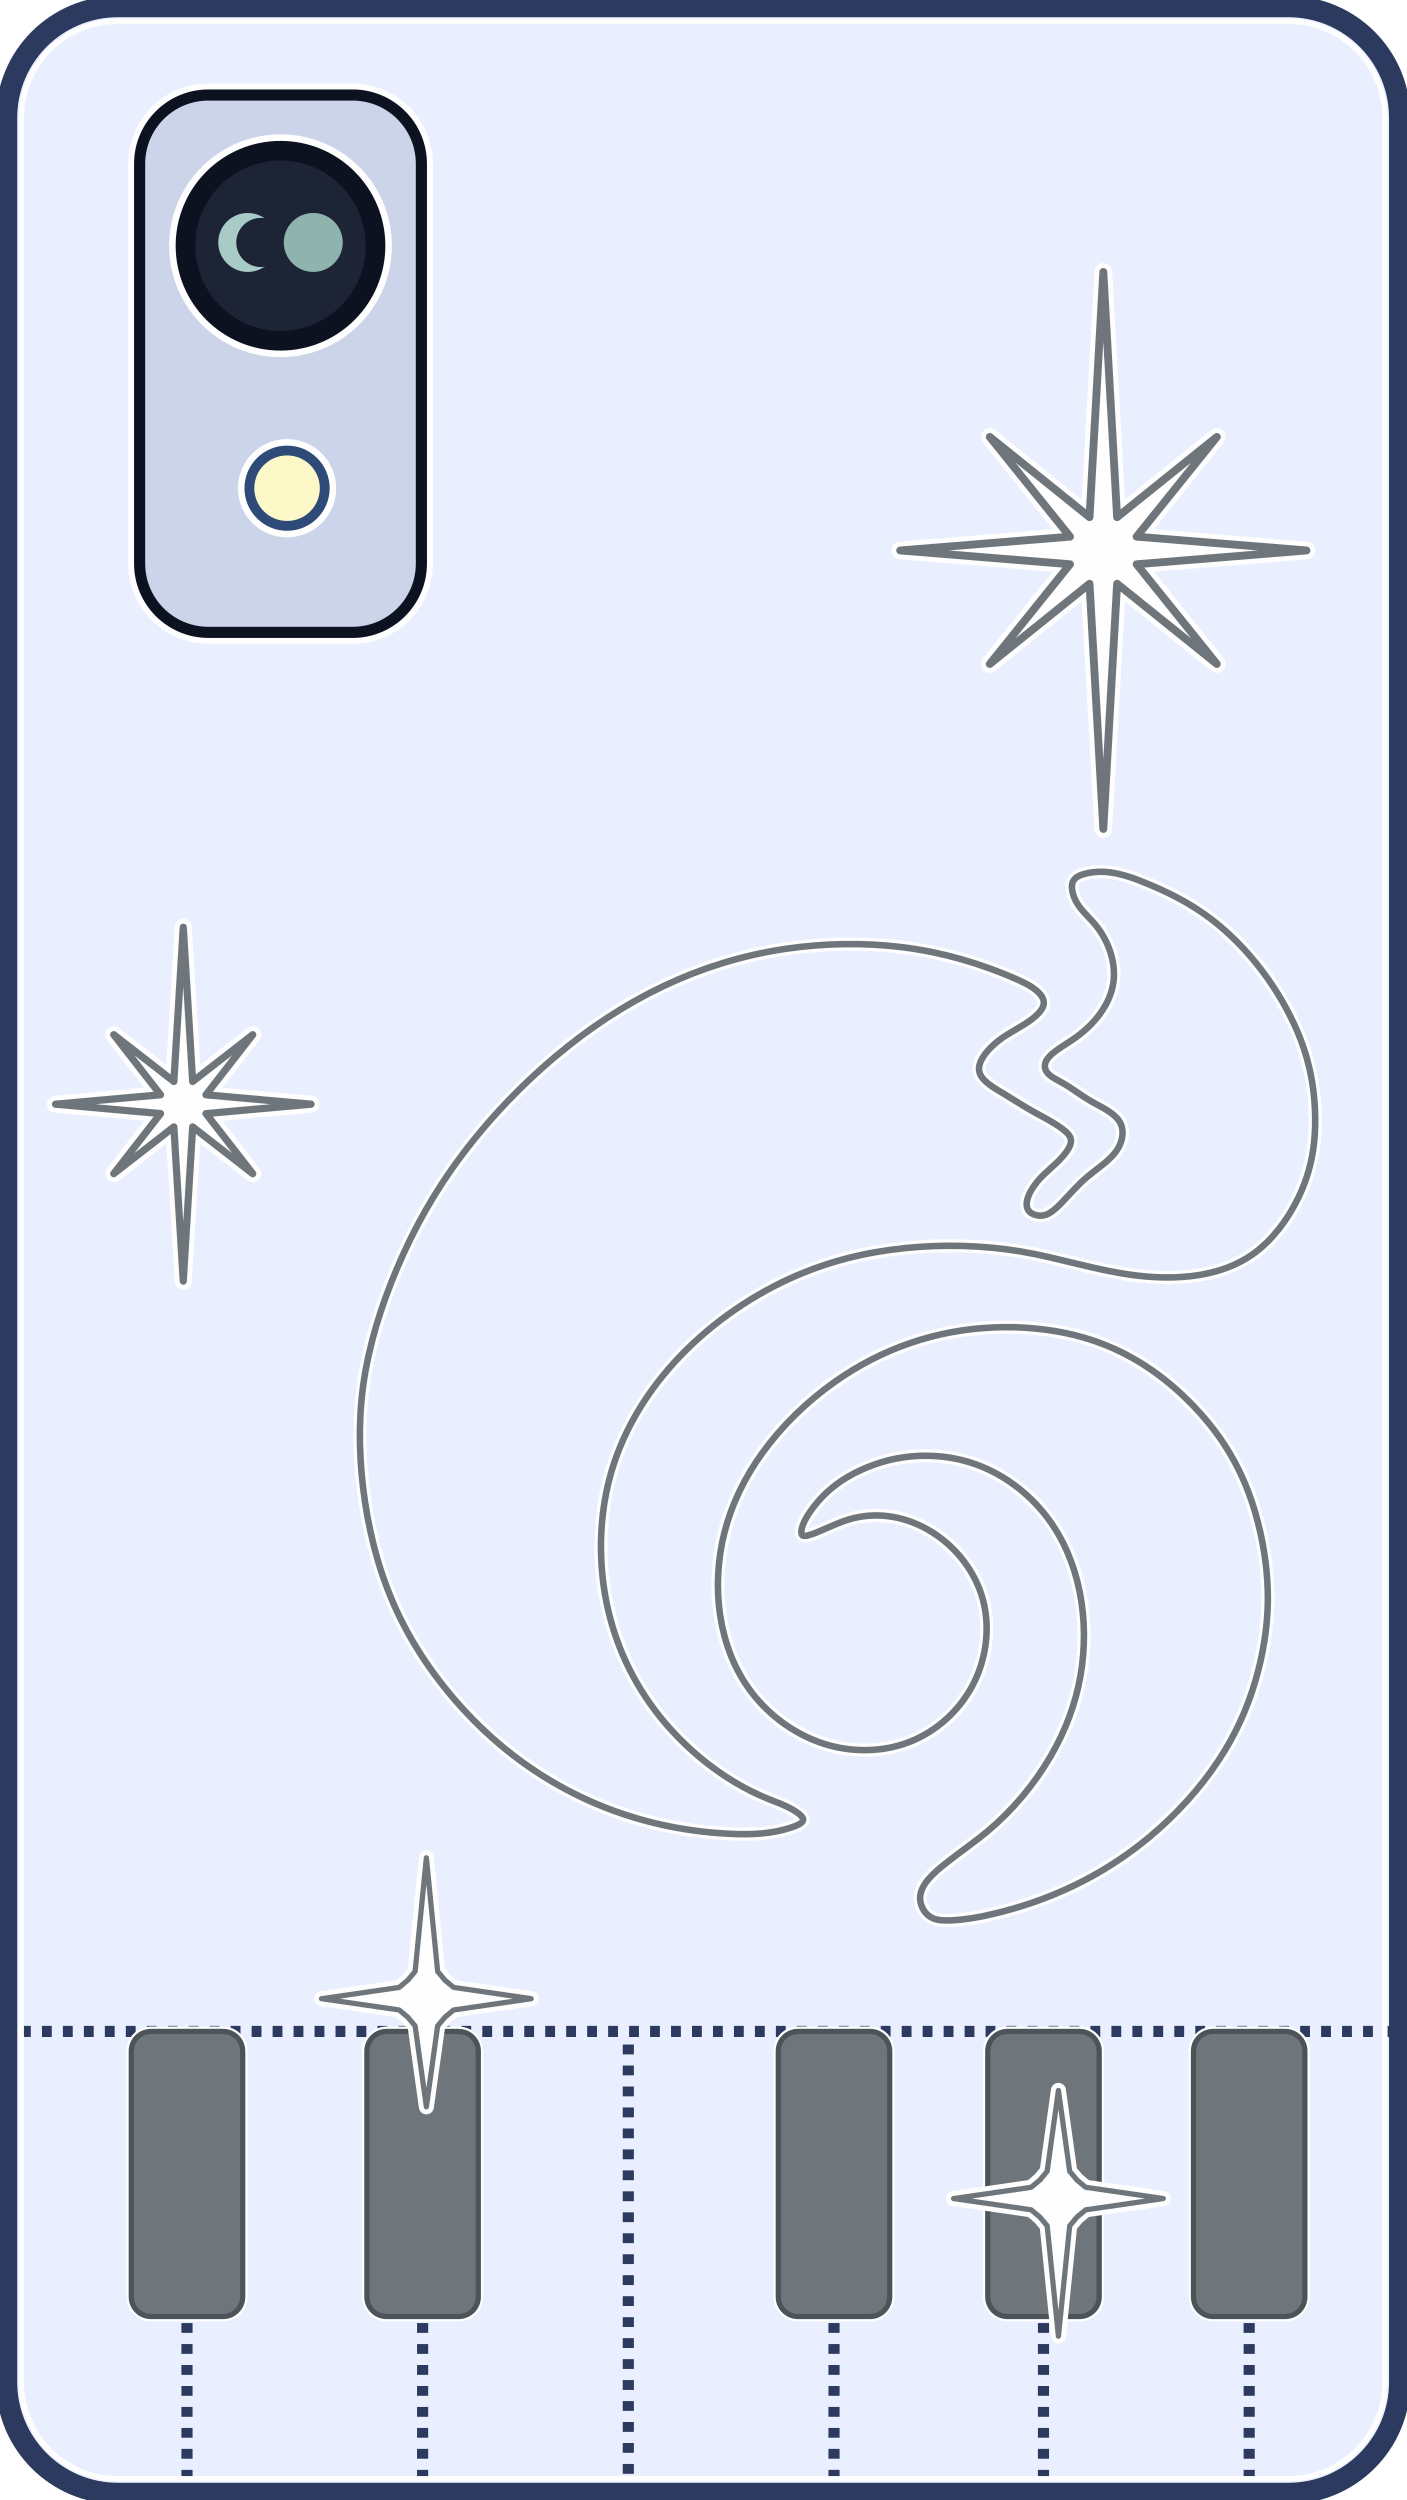
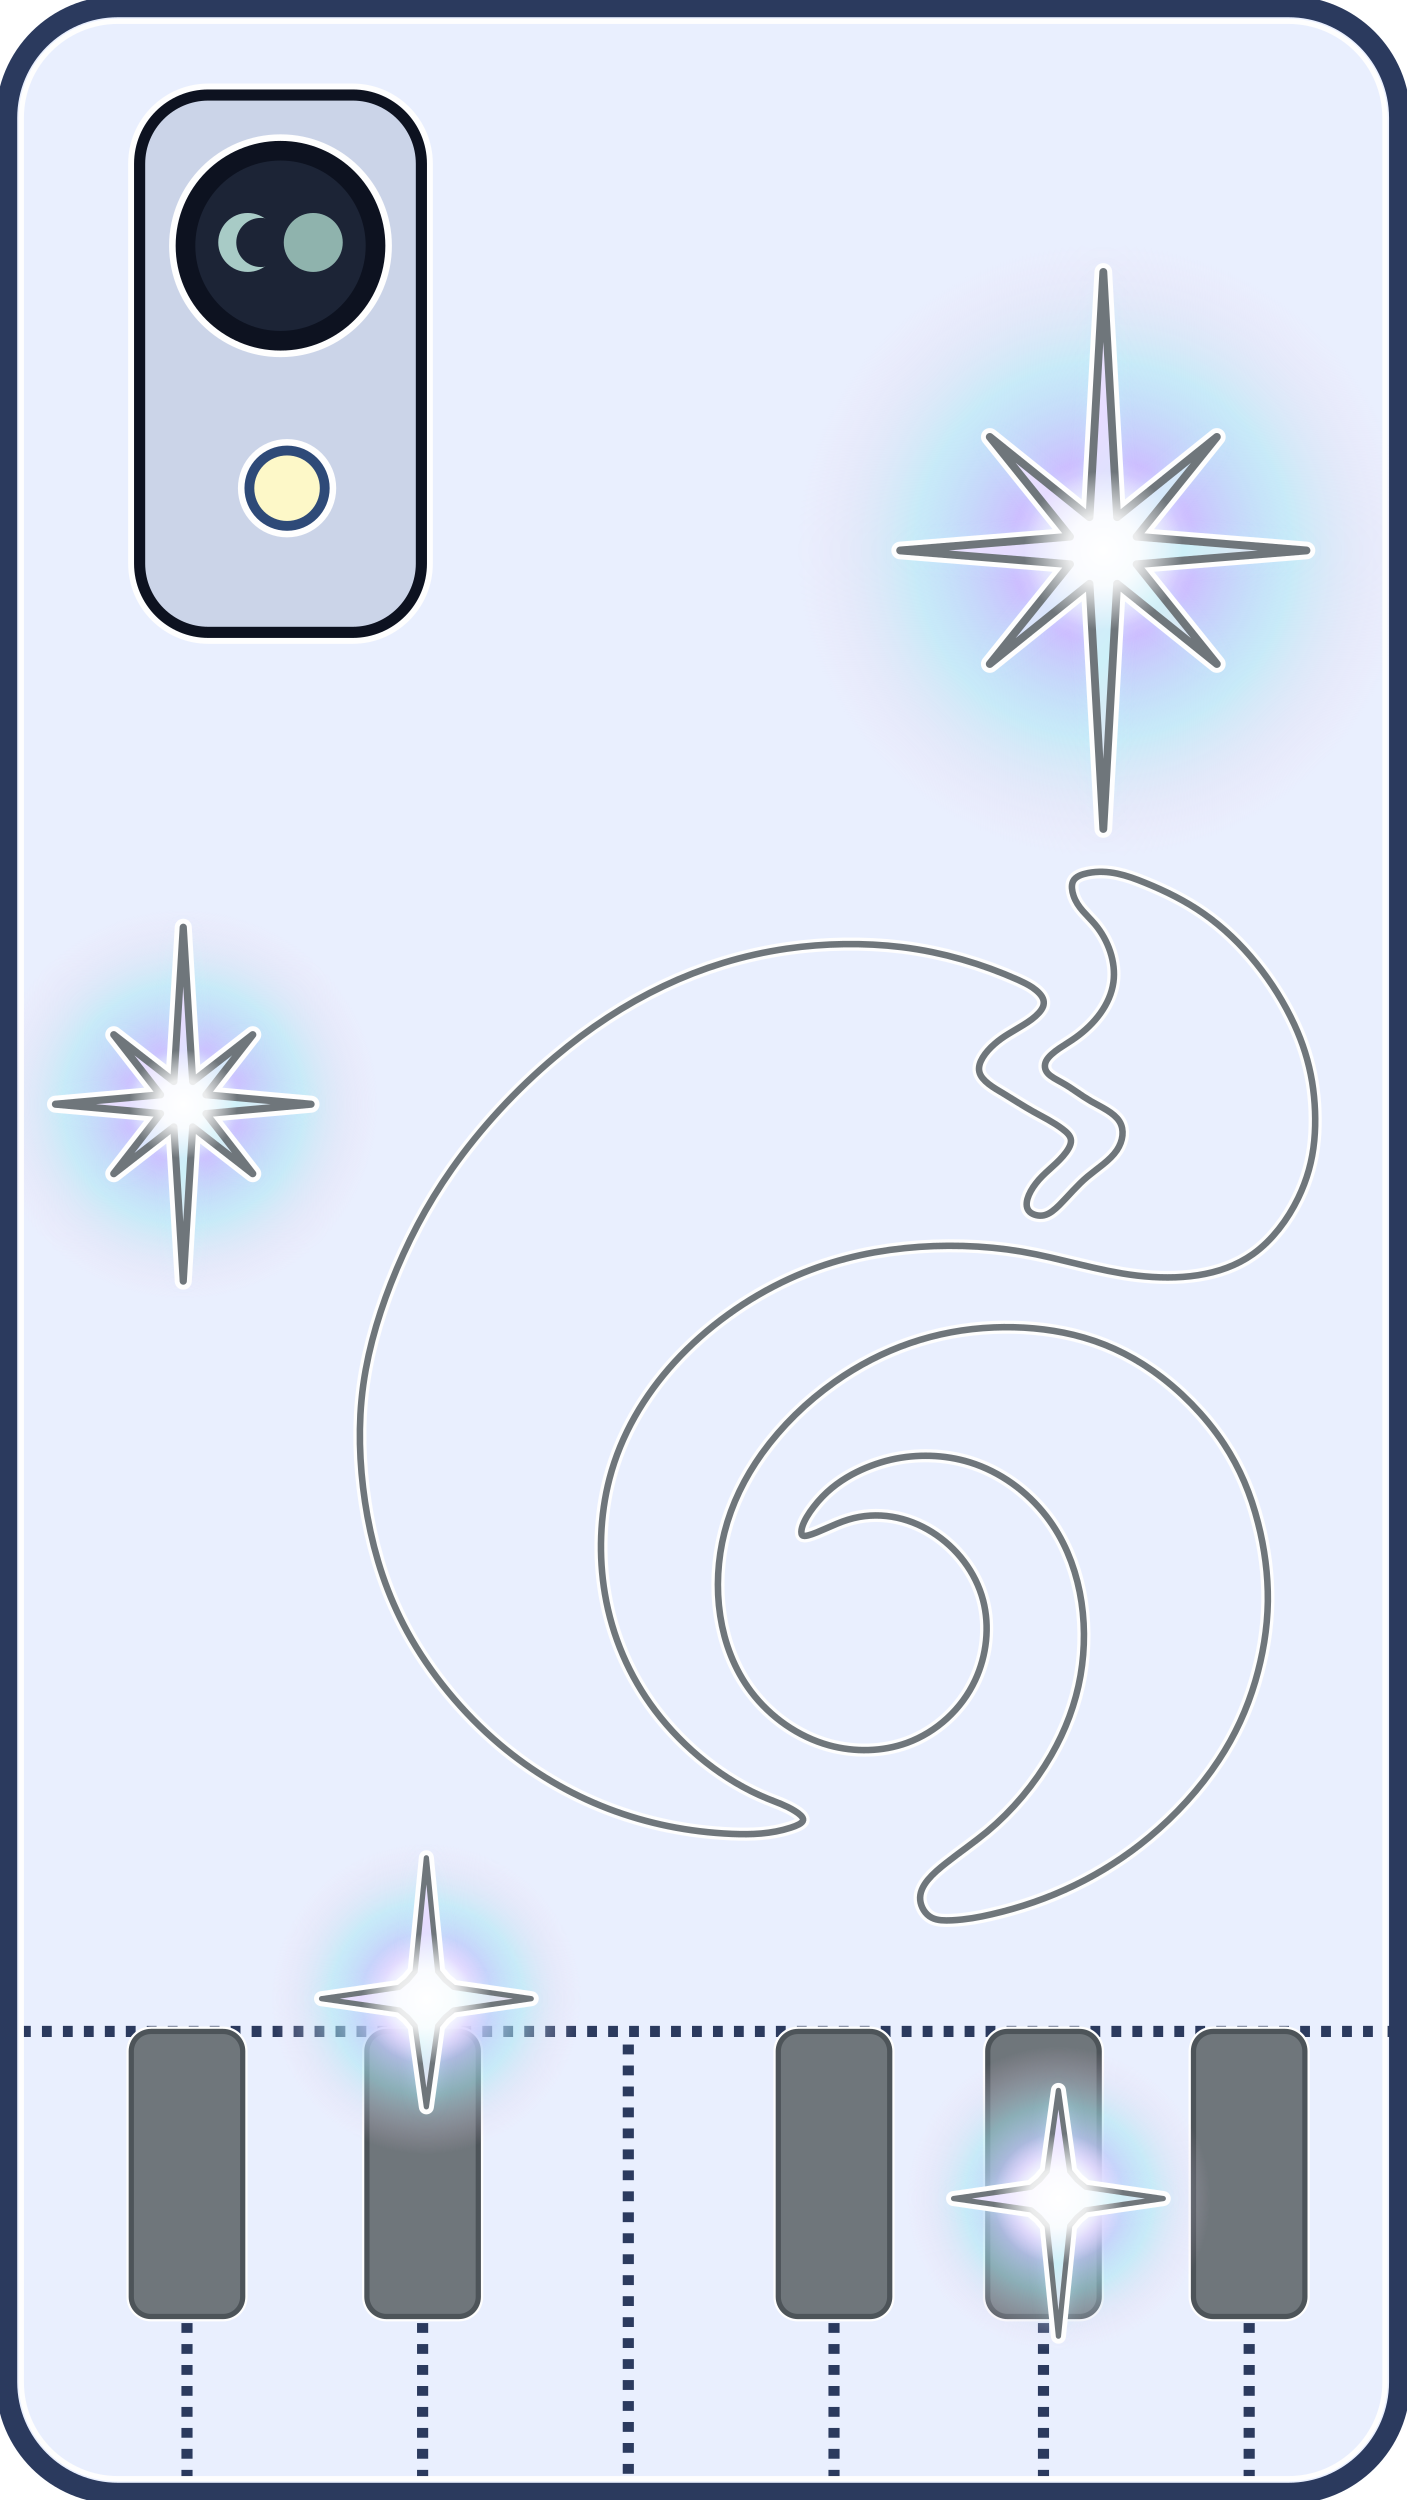
<svg xmlns="http://www.w3.org/2000/svg" viewBox="101 60 429.19 763" aria-hidden="true">
+   <style>.tw{animation:tw 3.6s ease-in-out infinite;transform-box:fill-box;transform-origin:center}.core{animation-name:twc}@keyframes tw{0%,100%{opacity:.55}50%{opacity:1}}@keyframes twc{0%,100%{opacity:.6;transform:scale(.8)}50%{opacity:1;transform:scale(1.15)}}@media (prefers-reduced-motion:reduce){.tw{animation:none}}</style>
  <defs>
    <clipPath id="c">
      <rect x="101" y="60" width="429.19" height="763" rx="36" />
    </clipPath>
+     <radialGradient id="glow">
+       <stop offset="0" stop-color="#fdfcff" />
+       <stop offset=".3" stop-color="#cbbcff" stop-opacity=".95" />
+       <stop offset=".62" stop-color="#a7e6f2" stop-opacity=".5" />
+       <stop offset="1" stop-color="#f6c9ea" stop-opacity="0" />
+     </radialGradient>
+     <radialGradient id="core">
+       <stop offset="0" stop-color="#fff" />
+       <stop offset=".45" stop-color="#fff" stop-opacity=".85" />
+       <stop offset="1" stop-color="#fff" stop-opacity="0" />
+     </radialGradient>
+     <linearGradient id="holo" x1="0" y1="0" x2="1" y2="1">
+       <stop offset="0" stop-color="#ffffff" />
+       <stop offset=".38" stop-color="#e6dcff" />
+       <stop offset=".6" stop-color="#cdf0f8" />
+       <stop offset=".82" stop-color="#fbd9ee" />
+       <stop offset="1" stop-color="#ffffff" />
+     </linearGradient>
+     <filter id="soft" x="-30%" y="-30%" width="160%" height="160%">
+       <feGaussianBlur stdDeviation="3" />
+     </filter>
  </defs>
  <rect x="101" y="60" width="429.19" height="763" rx="36" fill="#e9effe" />
  <g clip-path="url(#c)">
    <line x1="101" y1="680" x2="530.19" y2="680" stroke="#2b3a5e" stroke-width="3.4" stroke-dasharray="3 3.4" />
    <line x1="158.07" y1="769" x2="158.07" y2="823" stroke="#2b3a5e" stroke-width="3.4" stroke-dasharray="3 3.4" />
    <line x1="229.98" y1="769" x2="229.98" y2="823" stroke="#2b3a5e" stroke-width="3.4" stroke-dasharray="3 3.4" />
    <line x1="355.54" y1="769" x2="355.54" y2="823" stroke="#2b3a5e" stroke-width="3.4" stroke-dasharray="3 3.4" />
    <line x1="419.47" y1="769" x2="419.47" y2="823" stroke="#2b3a5e" stroke-width="3.4" stroke-dasharray="3 3.4" />
    <line x1="482.25" y1="769" x2="482.25" y2="823" stroke="#2b3a5e" stroke-width="3.4" stroke-dasharray="3 3.4" />
    <line x1="292.76" y1="684" x2="292.76" y2="823" stroke="#2b3a5e" stroke-width="3.4" stroke-dasharray="3 3.4" />
    <rect x="141.07" y="680" width="34" height="87" rx="6" fill="#6f767b" stroke="#fefefe" stroke-width="3" />
    <rect x="141.07" y="680" width="34" height="87" rx="6" fill="#6f767b" stroke="#4d5459" stroke-width="1.6" />
    <rect x="212.98" y="680" width="34" height="87" rx="6" fill="#6f767b" stroke="#fefefe" stroke-width="3" />
    <rect x="212.98" y="680" width="34" height="87" rx="6" fill="#6f767b" stroke="#4d5459" stroke-width="1.6" />
    <rect x="338.54" y="680" width="34" height="87" rx="6" fill="#6f767b" stroke="#fefefe" stroke-width="3" />
    <rect x="338.54" y="680" width="34" height="87" rx="6" fill="#6f767b" stroke="#4d5459" stroke-width="1.6" />
    <rect x="402.47" y="680" width="34" height="87" rx="6" fill="#6f767b" stroke="#fefefe" stroke-width="3" />
    <rect x="402.47" y="680" width="34" height="87" rx="6" fill="#6f767b" stroke="#4d5459" stroke-width="1.6" />
    <rect x="465.25" y="680" width="34" height="87" rx="6" fill="#6f767b" stroke="#fefefe" stroke-width="3" />
    <rect x="465.25" y="680" width="34" height="87" rx="6" fill="#6f767b" stroke="#4d5459" stroke-width="1.6" />
  </g>
+   <g clip-path="url(#c)">
+     <g transform="translate(41.73 0)">
+       <circle class="tw" style="animation-delay:0s" cx="396" cy="228" r="93.5" fill="url(#glow)" />
+       <path d="M396.00 143.00 L400.21 217.84 L430.65 193.35 L406.16 223.79 L458.00 228.00 L406.16 232.21 L430.65 262.65 L400.21 238.16 L396.00 313.00 L391.79 238.16 L361.35 262.65 L385.84 232.21 L334.00 228.00 L385.84 223.79 L361.35 193.35 L391.79 217.84Z" fill="#bfeefa" filter="url(#soft)" />
+     </g>
+     <g transform="translate(6.93 0)">
+       <circle class="tw" style="animation-delay:1.1s" cx="150" cy="397" r="59.4" fill="url(#glow)" />
+       <path d="M150.00 343.00 L152.87 390.07 L171.21 375.79 L156.93 394.13 L189.00 397.00 L156.93 399.87 L171.21 418.21 L152.87 403.93 L150.00 451.00 L147.13 403.93 L128.79 418.21 L143.07 399.87 L111.00 397.00 L143.07 394.13 L128.79 375.79 L147.13 390.07Z" fill="#bfeefa" filter="url(#soft)" />
+     </g>
+     <g transform="translate(16.13 0)">
+       <circle class="tw" style="animation-delay:2.0s" cx="215" cy="670" r="47.3" fill="url(#glow)" />
+       <path d="M215.00 627.00 L218.44 661.69 L220.66 664.34 L223.31 666.56 L247.00 670.00 L223.31 673.44 L220.66 675.66 L218.44 678.31 L215.00 703.00 L211.56 678.31 L209.34 675.66 L206.69 673.44 L183.00 670.00 L206.69 666.56 L209.34 664.34 L211.56 661.69Z" fill="#bfeefa" filter="url(#soft)" />
+     </g>
+     <g transform="translate(40.03 0)">
+       <circle class="tw" style="animation-delay:0.6s" cx="384" cy="731" r="46.2" fill="url(#glow)" />
+       <path d="M384.00 698.00 L387.44 722.69 L389.66 725.34 L392.31 727.56 L416.00 731.00 L392.31 734.44 L389.66 736.66 L387.44 739.31 L384.00 773.00 L380.56 739.31 L378.34 736.66 L375.69 734.44 L352.00 731.00 L375.69 727.56 L378.34 725.34 L380.56 722.69Z" fill="#bfeefa" filter="url(#soft)" />
+     </g>
+   </g>
  <g transform="translate(31.69 0)">
    <g transform="translate(135.49 268.21) scale(0.3107)" fill="none" stroke-linejoin="round" stroke-linecap="round">
      <path d="M 763.2,633.8 C 705.9,636.2 653.0,654.7 606.8,687.4 C 579.6,706.6 554.8,730.7 535.4,757.7 C 518.5,781.4 505.7,807.2 498.6,835.3 C 485.3,887.9 492.1,948.2 524.8,991.6 C 543.6,1016.5 571.0,1035.9 601.4,1044.3 C 626.6,1051.2 653.8,1050.6 677.9,1041.9 C 707.0,1031.3 731.6,1008.8 744.9,980.3 C 756.2,956.1 759.4,927.6 752.7,901.9 C 738.2,846.7 677.8,804.9 620.2,822.6 C 605.6,827.1 591.2,835.4 580.7,838.1 C 578.2,838.7 575.9,839.0 574.9,837.7 C 573.8,836.3 574.0,833.3 574.9,830.1 C 576.8,823.6 581.4,816.3 586.3,810.0 C 597.3,795.7 609.8,786.0 623.8,778.3 C 635.7,771.9 648.7,766.9 662.2,763.7 C 687.6,757.9 714.7,758.6 739.6,766.3 C 769.4,775.5 795.9,794.8 814.9,819.4 C 848.1,862.5 857.7,922.1 848.4,975.7 C 843.6,1003.4 833.7,1029.5 819.6,1054.0 C 803.4,1082.2 781.6,1108.3 756.4,1129.3 C 743.9,1139.6 730.6,1148.7 716.9,1159.5 C 703.4,1170.1 689.6,1182.2 690.9,1196.3 C 691.6,1203.1 695.7,1210.3 702.2,1213.6 C 707.7,1216.5 715.0,1216.5 721.9,1216.2 C 736.0,1215.5 748.5,1213.2 760.9,1210.3 C 817.0,1197.4 869.8,1172.9 915.9,1134.5 C 942.0,1112.8 965.9,1086.6 984.1,1058.9 C 1000.2,1034.5 1011.9,1009.0 1020.1,981.2 C 1027.4,956.4 1032.0,929.8 1032.4,902.9 C 1032.7,876.8 1029.1,850.4 1022.8,825.9 C 1015.7,797.9 1005.1,772.2 989.1,748.0 C 971.0,720.6 946.0,695.1 918.9,676.1 C 895.0,659.4 869.4,647.8 841.1,641.0 C 816.2,635.0 789.2,632.7 763.2,633.8 ZM 855.6,187.5 C 849.5,188.7 843.3,190.9 841.0,195.7 C 839.2,199.5 839.9,204.9 841.5,209.6 C 845.4,221.4 854.8,228.6 862.5,237.7 C 875.7,253.4 883.4,275.0 880.7,294.7 C 877.7,316.6 862.0,336.0 843.4,349.2 C 838.4,352.8 833.1,355.9 827.5,359.7 C 822.3,363.3 816.9,367.6 814.6,372.1 C 812.6,376.2 813.1,380.5 816.0,383.9 C 819.1,387.6 825.0,390.4 830.1,393.3 C 840.9,399.3 848.1,405.5 858.5,411.5 C 868.4,417.2 881.3,422.8 886.6,431.4 C 891.8,439.7 890.1,450.7 884.2,459.6 C 877.4,469.8 865.1,477.4 855.2,485.7 C 845.0,494.3 837.4,503.7 827.7,513.5 C 823.1,518.0 818.1,522.5 812.3,523.7 C 807.3,524.7 801.6,523.2 798.5,520.3 C 791.9,514.1 797.2,501.8 804.4,492.5 C 812.3,482.1 822.6,475.5 831.2,465.5 C 835.5,460.5 839.4,454.7 839.0,449.9 C 838.7,445.6 835.0,442.1 830.7,438.9 C 822.0,432.3 811.0,426.8 801.6,421.6 C 791.8,416.1 783.8,410.8 773.4,404.5 C 763.3,398.5 751.0,391.6 749.0,382.7 C 746.9,373.9 755.1,363.1 763.8,355.5 C 772.7,347.6 782.1,343.0 792.2,336.7 C 797.7,333.3 803.4,329.4 807.5,324.8 C 809.4,322.7 810.9,320.5 811.7,318.3 C 812.3,316.4 812.5,314.4 812.0,312.4 C 810.9,307.7 806.1,303.3 801.2,299.9 C 796.6,296.8 792.0,294.7 787.3,292.5 C 751.6,276.6 713.2,265.2 672.6,260.2 C 635.6,255.7 596.9,256.4 560.1,261.7 C 474.2,274.2 398.9,311.7 332.1,368.1 C 294.1,400.1 258.9,438.2 230.8,478.2 C 205.7,513.9 186.4,551.2 170.9,590.7 C 156.8,626.9 145.9,665.0 142.1,705.2 C 138.5,742.9 141.2,782.5 147.9,819.3 C 155.3,859.8 167.6,897.0 187.0,932.6 C 209.5,973.7 241.5,1012.6 278.0,1043.5 C 342.5,1098.0 421.1,1127.7 505.9,1131.3 C 525.0,1132.1 544.4,1131.5 563.7,1125.2 C 569.6,1123.3 575.5,1120.8 575.9,1117.7 C 576.3,1114.9 572.2,1111.5 567.8,1108.8 C 559.3,1103.4 549.9,1100.3 540.6,1096.5 C 498.3,1079.3 458.9,1047.6 430.5,1010.1 C 404.9,976.1 388.3,937.3 381.2,895.5 C 374.9,858.3 376.2,818.8 385.7,782.3 C 396.9,739.5 419.6,700.8 449.6,667.9 C 481.1,633.4 520.7,605.1 562.4,586.0 C 598.3,569.6 635.6,560.0 675.8,555.9 C 713.3,552.0 753.2,553.0 790.3,559.3 C 829.2,565.9 865.0,578.3 904.2,582.9 C 943.4,587.5 986.0,584.3 1017.7,561.8 C 1036.8,548.2 1052.0,527.7 1062.2,506.7 C 1070.9,488.7 1076.1,470.4 1078.0,450.2 C 1079.8,431.5 1078.9,411.2 1075.9,392.7 C 1072.5,372.4 1066.7,354.3 1058.4,336.3 C 1039.3,294.8 1007.7,254.1 969.3,227.3 C 951.3,214.7 931.9,205.2 911.8,197.0 C 893.9,189.7 875.5,183.5 855.6,187.5 Z" stroke="#fefefe" stroke-width="4" vector-effect="non-scaling-stroke" />
      <path d="M 763.2,633.8 C 705.9,636.2 653.0,654.7 606.8,687.4 C 579.6,706.6 554.8,730.7 535.4,757.7 C 518.5,781.4 505.7,807.2 498.6,835.3 C 485.3,887.9 492.1,948.2 524.8,991.6 C 543.6,1016.5 571.0,1035.9 601.4,1044.3 C 626.6,1051.2 653.8,1050.6 677.9,1041.9 C 707.0,1031.3 731.6,1008.8 744.9,980.3 C 756.2,956.1 759.4,927.6 752.7,901.9 C 738.2,846.7 677.8,804.9 620.2,822.6 C 605.6,827.1 591.2,835.4 580.7,838.1 C 578.2,838.7 575.9,839.0 574.9,837.7 C 573.8,836.3 574.0,833.3 574.9,830.1 C 576.8,823.6 581.4,816.3 586.3,810.0 C 597.3,795.7 609.8,786.0 623.8,778.3 C 635.7,771.9 648.7,766.9 662.2,763.7 C 687.6,757.9 714.7,758.6 739.6,766.3 C 769.4,775.5 795.9,794.8 814.9,819.4 C 848.1,862.5 857.7,922.1 848.4,975.7 C 843.6,1003.4 833.7,1029.5 819.6,1054.0 C 803.4,1082.2 781.6,1108.3 756.4,1129.3 C 743.9,1139.6 730.6,1148.7 716.9,1159.5 C 703.4,1170.1 689.6,1182.2 690.9,1196.3 C 691.6,1203.1 695.7,1210.3 702.2,1213.6 C 707.7,1216.5 715.0,1216.5 721.9,1216.2 C 736.0,1215.5 748.5,1213.2 760.9,1210.3 C 817.0,1197.4 869.8,1172.9 915.9,1134.5 C 942.0,1112.8 965.9,1086.6 984.1,1058.9 C 1000.2,1034.5 1011.9,1009.0 1020.1,981.2 C 1027.4,956.4 1032.0,929.8 1032.4,902.9 C 1032.7,876.8 1029.1,850.4 1022.8,825.9 C 1015.7,797.9 1005.1,772.2 989.1,748.0 C 971.0,720.6 946.0,695.1 918.9,676.1 C 895.0,659.4 869.4,647.8 841.1,641.0 C 816.2,635.0 789.2,632.7 763.2,633.8 ZM 855.6,187.5 C 849.5,188.7 843.3,190.9 841.0,195.7 C 839.2,199.5 839.9,204.9 841.5,209.6 C 845.4,221.4 854.8,228.6 862.5,237.7 C 875.7,253.4 883.4,275.0 880.7,294.7 C 877.7,316.6 862.0,336.0 843.4,349.2 C 838.4,352.8 833.1,355.9 827.5,359.7 C 822.3,363.3 816.9,367.6 814.6,372.1 C 812.6,376.2 813.1,380.5 816.0,383.9 C 819.1,387.6 825.0,390.4 830.1,393.3 C 840.9,399.3 848.1,405.5 858.5,411.5 C 868.4,417.2 881.3,422.8 886.6,431.4 C 891.8,439.7 890.1,450.7 884.2,459.6 C 877.4,469.8 865.1,477.4 855.2,485.7 C 845.0,494.3 837.4,503.7 827.7,513.5 C 823.1,518.0 818.1,522.5 812.3,523.7 C 807.3,524.7 801.6,523.2 798.5,520.3 C 791.9,514.1 797.2,501.8 804.4,492.5 C 812.3,482.1 822.6,475.5 831.2,465.5 C 835.5,460.5 839.4,454.7 839.0,449.9 C 838.7,445.6 835.0,442.1 830.7,438.9 C 822.0,432.3 811.0,426.8 801.6,421.6 C 791.8,416.1 783.8,410.8 773.4,404.5 C 763.3,398.5 751.0,391.6 749.0,382.7 C 746.9,373.9 755.1,363.1 763.8,355.5 C 772.7,347.6 782.1,343.0 792.2,336.7 C 797.7,333.3 803.4,329.4 807.5,324.8 C 809.4,322.7 810.9,320.5 811.7,318.3 C 812.3,316.4 812.5,314.4 812.0,312.4 C 810.9,307.7 806.1,303.3 801.2,299.9 C 796.6,296.8 792.0,294.7 787.3,292.5 C 751.6,276.6 713.2,265.2 672.6,260.2 C 635.6,255.7 596.9,256.4 560.1,261.7 C 474.2,274.2 398.9,311.7 332.1,368.1 C 294.1,400.1 258.9,438.2 230.8,478.2 C 205.7,513.9 186.4,551.2 170.9,590.7 C 156.8,626.9 145.9,665.0 142.1,705.2 C 138.5,742.9 141.2,782.5 147.9,819.3 C 155.3,859.8 167.6,897.0 187.0,932.6 C 209.5,973.7 241.5,1012.6 278.0,1043.5 C 342.5,1098.0 421.1,1127.7 505.9,1131.3 C 525.0,1132.1 544.4,1131.5 563.7,1125.2 C 569.6,1123.3 575.5,1120.8 575.9,1117.7 C 576.3,1114.9 572.2,1111.5 567.8,1108.8 C 559.3,1103.4 549.9,1100.3 540.6,1096.5 C 498.3,1079.3 458.9,1047.6 430.5,1010.1 C 404.9,976.1 388.3,937.3 381.2,895.5 C 374.9,858.3 376.2,818.8 385.7,782.3 C 396.9,739.5 419.6,700.8 449.6,667.9 C 481.1,633.4 520.7,605.1 562.4,586.0 C 598.3,569.6 635.6,560.0 675.8,555.9 C 713.3,552.0 753.2,553.0 790.3,559.3 C 829.2,565.9 865.0,578.3 904.2,582.9 C 943.4,587.5 986.0,584.3 1017.7,561.8 C 1036.8,548.2 1052.0,527.7 1062.2,506.7 C 1070.9,488.7 1076.1,470.4 1078.0,450.2 C 1079.8,431.5 1078.9,411.2 1075.9,392.7 C 1072.5,372.4 1066.7,354.3 1058.4,336.3 C 1039.3,294.8 1007.7,254.1 969.3,227.3 C 951.3,214.7 931.9,205.2 911.8,197.0 C 893.9,189.7 875.5,183.5 855.6,187.5 Z" stroke="#6f767b" stroke-width="2" vector-effect="non-scaling-stroke" />
    </g>
  </g>
-   <path d="M396.00 143.00 L400.21 217.84 L430.65 193.35 L406.16 223.79 L458.00 228.00 L406.16 232.21 L430.65 262.65 L400.21 238.16 L396.00 313.00 L391.79 238.16 L361.35 262.65 L385.84 232.21 L334.00 228.00 L385.84 223.79 L361.35 193.35 L391.79 217.84Z" fill="none" stroke="#fefefe" stroke-width="5.4" stroke-linejoin="round" transform="translate(41.73 0)" />
-   <path d="M396.00 143.00 L400.21 217.84 L430.65 193.35 L406.16 223.79 L458.00 228.00 L406.16 232.21 L430.65 262.65 L400.21 238.16 L396.00 313.00 L391.79 238.16 L361.35 262.65 L385.84 232.21 L334.00 228.00 L385.84 223.79 L361.35 193.35 L391.79 217.84Z" fill="#fefefe" stroke="#6f767b" stroke-width="2.4" stroke-linejoin="round" transform="translate(41.73 0)" />
-   <path d="M150.00 343.00 L152.87 390.07 L171.21 375.79 L156.93 394.13 L189.00 397.00 L156.93 399.87 L171.21 418.21 L152.87 403.93 L150.00 451.00 L147.13 403.93 L128.79 418.21 L143.07 399.87 L111.00 397.00 L143.07 394.13 L128.79 375.79 L147.13 390.07Z" fill="none" stroke="#fefefe" stroke-width="5.2" stroke-linejoin="round" transform="translate(6.93 0)" />
-   <path d="M150.00 343.00 L152.87 390.07 L171.21 375.79 L156.93 394.13 L189.00 397.00 L156.93 399.87 L171.21 418.21 L152.87 403.93 L150.00 451.00 L147.13 403.93 L128.79 418.21 L143.07 399.87 L111.00 397.00 L143.07 394.13 L128.79 375.79 L147.13 390.07Z" fill="#fefefe" stroke="#6f767b" stroke-width="2.2" stroke-linejoin="round" transform="translate(6.93 0)" />
-   <path d="M215.00 627.00 L218.44 661.69 L220.66 664.34 L223.31 666.56 L247.00 670.00 L223.31 673.44 L220.66 675.66 L218.44 678.31 L215.00 703.00 L211.56 678.31 L209.34 675.66 L206.69 673.44 L183.00 670.00 L206.69 666.56 L209.34 664.34 L211.56 661.69Z" fill="none" stroke="#fefefe" stroke-width="4.6" stroke-linejoin="round" transform="translate(16.13 0)" />
-   <path d="M215.00 627.00 L218.44 661.69 L220.66 664.34 L223.31 666.56 L247.00 670.00 L223.31 673.44 L220.66 675.66 L218.44 678.31 L215.00 703.00 L211.56 678.31 L209.34 675.66 L206.69 673.44 L183.00 670.00 L206.69 666.56 L209.34 664.34 L211.56 661.69Z" fill="#fefefe" stroke="#6f767b" stroke-width="1.6" stroke-linejoin="round" transform="translate(16.13 0)" />
-   <path d="M384.00 698.00 L387.44 722.69 L389.66 725.34 L392.31 727.56 L416.00 731.00 L392.31 734.44 L389.66 736.66 L387.44 739.31 L384.00 773.00 L380.56 739.31 L378.34 736.66 L375.69 734.44 L352.00 731.00 L375.69 727.56 L378.34 725.34 L380.56 722.69Z" fill="none" stroke="#fefefe" stroke-width="4.6" stroke-linejoin="round" transform="translate(40.03 0)" />
-   <path d="M384.00 698.00 L387.44 722.69 L389.66 725.34 L392.31 727.56 L416.00 731.00 L392.31 734.44 L389.66 736.66 L387.44 739.31 L384.00 773.00 L380.56 739.31 L378.34 736.66 L375.69 734.44 L352.00 731.00 L375.69 727.56 L378.34 725.34 L380.56 722.69Z" fill="#fefefe" stroke="#6f767b" stroke-width="1.6" stroke-linejoin="round" transform="translate(40.03 0)" />
+   <g transform="translate(41.73 0)">
+     <path d="M396.00 143.00 L400.21 217.84 L430.65 193.35 L406.16 223.79 L458.00 228.00 L406.16 232.21 L430.65 262.65 L400.21 238.16 L396.00 313.00 L391.79 238.16 L361.35 262.65 L385.84 232.21 L334.00 228.00 L385.84 223.79 L361.35 193.35 L391.79 217.84Z" fill="none" stroke="#fefefe" stroke-width="5.4" stroke-linejoin="round" />
+     <path d="M396.00 143.00 L400.21 217.84 L430.65 193.35 L406.16 223.79 L458.00 228.00 L406.16 232.21 L430.65 262.65 L400.21 238.16 L396.00 313.00 L391.79 238.16 L361.35 262.65 L385.84 232.21 L334.00 228.00 L385.84 223.79 L361.35 193.35 L391.79 217.84Z" fill="url(#holo)" stroke="#6f767b" stroke-width="2.4" stroke-linejoin="round" />
+     <circle class="tw core" style="animation-delay:0.4s" cx="396" cy="228" r="24.2" fill="url(#core)" />
+   </g>
+   <g transform="translate(6.93 0)">
+     <path d="M150.00 343.00 L152.87 390.07 L171.21 375.79 L156.93 394.13 L189.00 397.00 L156.93 399.87 L171.21 418.21 L152.87 403.93 L150.00 451.00 L147.13 403.93 L128.79 418.21 L143.07 399.87 L111.00 397.00 L143.07 394.13 L128.79 375.79 L147.13 390.07Z" fill="none" stroke="#fefefe" stroke-width="5.2" stroke-linejoin="round" />
+     <path d="M150.00 343.00 L152.87 390.07 L171.21 375.79 L156.93 394.13 L189.00 397.00 L156.93 399.87 L171.21 418.21 L152.87 403.93 L150.00 451.00 L147.13 403.93 L128.79 418.21 L143.07 399.87 L111.00 397.00 L143.07 394.13 L128.79 375.79 L147.13 390.07Z" fill="url(#holo)" stroke="#6f767b" stroke-width="2.2" stroke-linejoin="round" />
+     <circle class="tw core" style="animation-delay:1.5s" cx="150" cy="397" r="16.5" fill="url(#core)" />
+   </g>
+   <g transform="translate(16.13 0)">
+     <path d="M215.00 627.00 L218.44 661.69 L220.66 664.34 L223.31 666.56 L247.00 670.00 L223.31 673.44 L220.66 675.66 L218.44 678.31 L215.00 703.00 L211.56 678.31 L209.34 675.66 L206.69 673.44 L183.00 670.00 L206.69 666.56 L209.34 664.34 L211.56 661.69Z" fill="none" stroke="#fefefe" stroke-width="4.6" stroke-linejoin="round" />
+     <path d="M215.00 627.00 L218.44 661.69 L220.66 664.34 L223.31 666.56 L247.00 670.00 L223.31 673.44 L220.66 675.66 L218.44 678.31 L215.00 703.00 L211.56 678.31 L209.34 675.66 L206.69 673.44 L183.00 670.00 L206.69 666.56 L209.34 664.34 L211.56 661.69Z" fill="url(#holo)" stroke="#6f767b" stroke-width="1.6" stroke-linejoin="round" />
+     <circle class="tw core" style="animation-delay:2.4s" cx="215" cy="670" r="19.8" fill="url(#core)" />
+   </g>
+   <g transform="translate(40.03 0)">
+     <path d="M384.00 698.00 L387.44 722.69 L389.66 725.34 L392.31 727.56 L416.00 731.00 L392.31 734.44 L389.66 736.66 L387.44 739.31 L384.00 773.00 L380.56 739.31 L378.34 736.66 L375.69 734.44 L352.00 731.00 L375.69 727.56 L378.34 725.34 L380.56 722.69Z" fill="none" stroke="#fefefe" stroke-width="4.6" stroke-linejoin="round" />
+     <path d="M384.00 698.00 L387.44 722.69 L389.66 725.34 L392.31 727.56 L416.00 731.00 L392.31 734.44 L389.66 736.66 L387.44 739.31 L384.00 773.00 L380.56 739.31 L378.34 736.66 L375.69 734.44 L352.00 731.00 L375.69 727.56 L378.34 725.34 L380.56 722.69Z" fill="url(#holo)" stroke="#6f767b" stroke-width="1.6" stroke-linejoin="round" />
+     <circle class="tw core" style="animation-delay:1.0s" cx="384" cy="731" r="19.8" fill="url(#core)" />
+   </g>
  <g transform="translate(10.61 0)">
    <rect x="133" y="89" width="86" height="164" rx="21" fill="#cbd4e8" stroke="#fefefe" stroke-width="7" />
    <rect x="133" y="89" width="86" height="164" rx="21" fill="#cbd4e8" stroke="#0d1220" stroke-width="3.4" />
    <circle cx="176" cy="135" r="33" fill="#0d1220" stroke="#fefefe" stroke-width="2" />
    <circle cx="176" cy="135" r="26" fill="#1c2436" />
    <circle cx="166" cy="134" r="9" fill="#a8cbc6" />
    <circle cx="170" cy="134" r="7.5" fill="#1c2436" />
    <circle cx="186" cy="134" r="9" fill="#8fb3ad" />
    <circle cx="178" cy="209" r="14" fill="#2e4a78" stroke="#fefefe" stroke-width="2" />
    <circle cx="178" cy="209" r="10" fill="#fdf8c8" />
  </g>
  <rect x="103" y="62" width="425.19" height="759" rx="34" fill="none" stroke="#2b3a5e" stroke-width="6.5" />
  <rect x="107.5" y="66.5" width="416.19" height="750" rx="29.5" fill="none" stroke="#fefefe" stroke-width="1.6" />
</svg>
